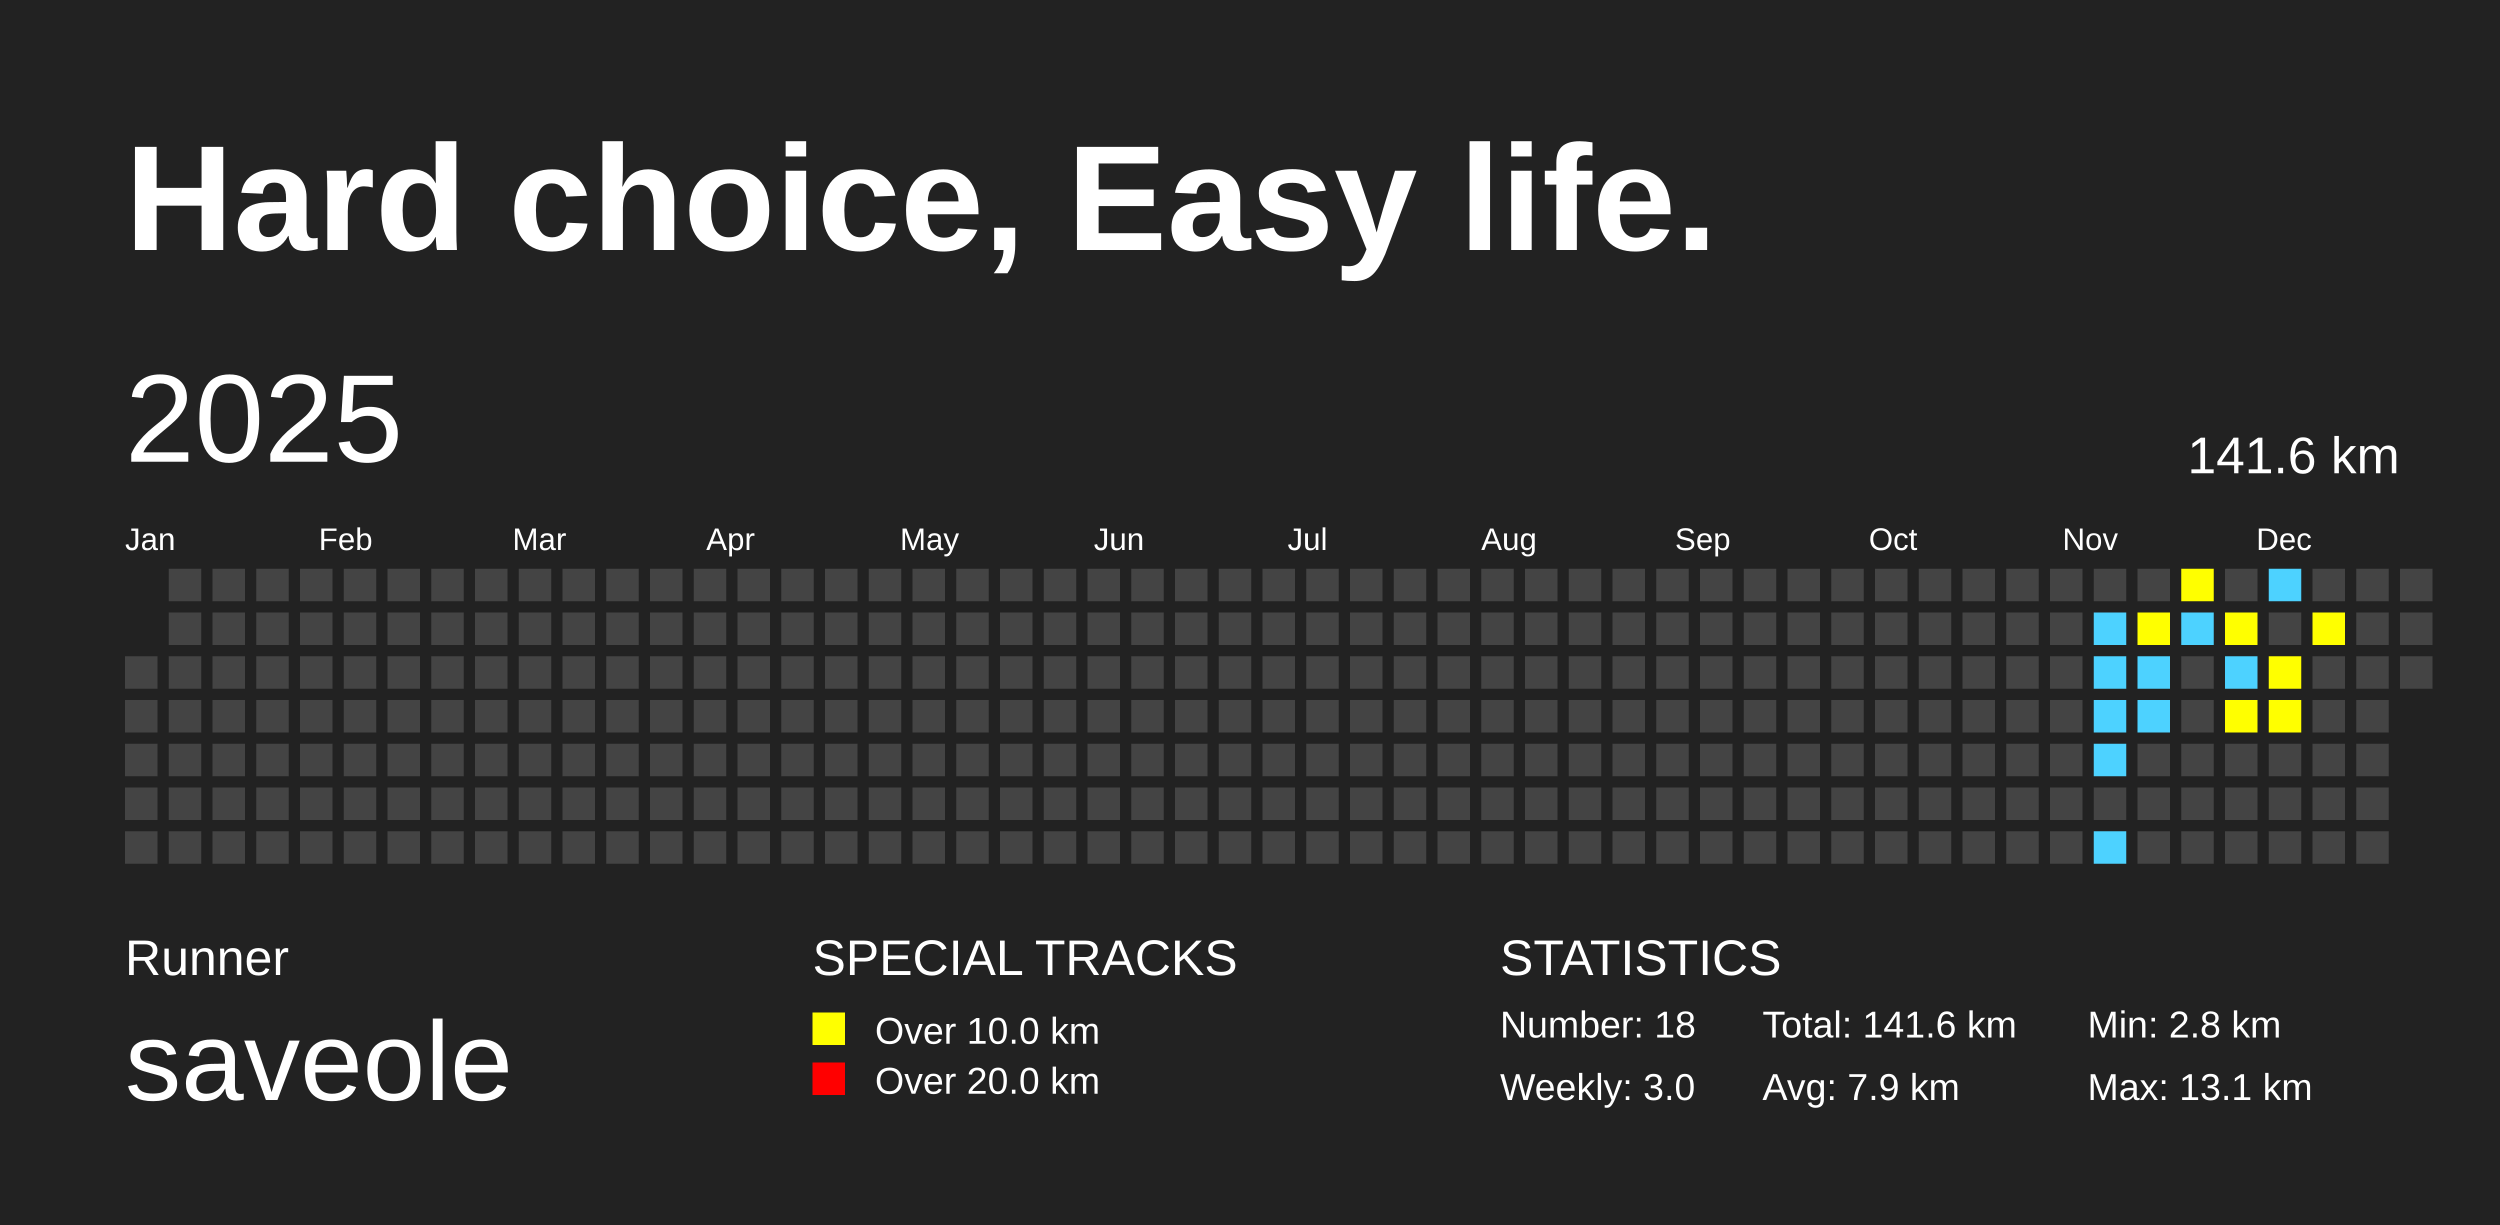
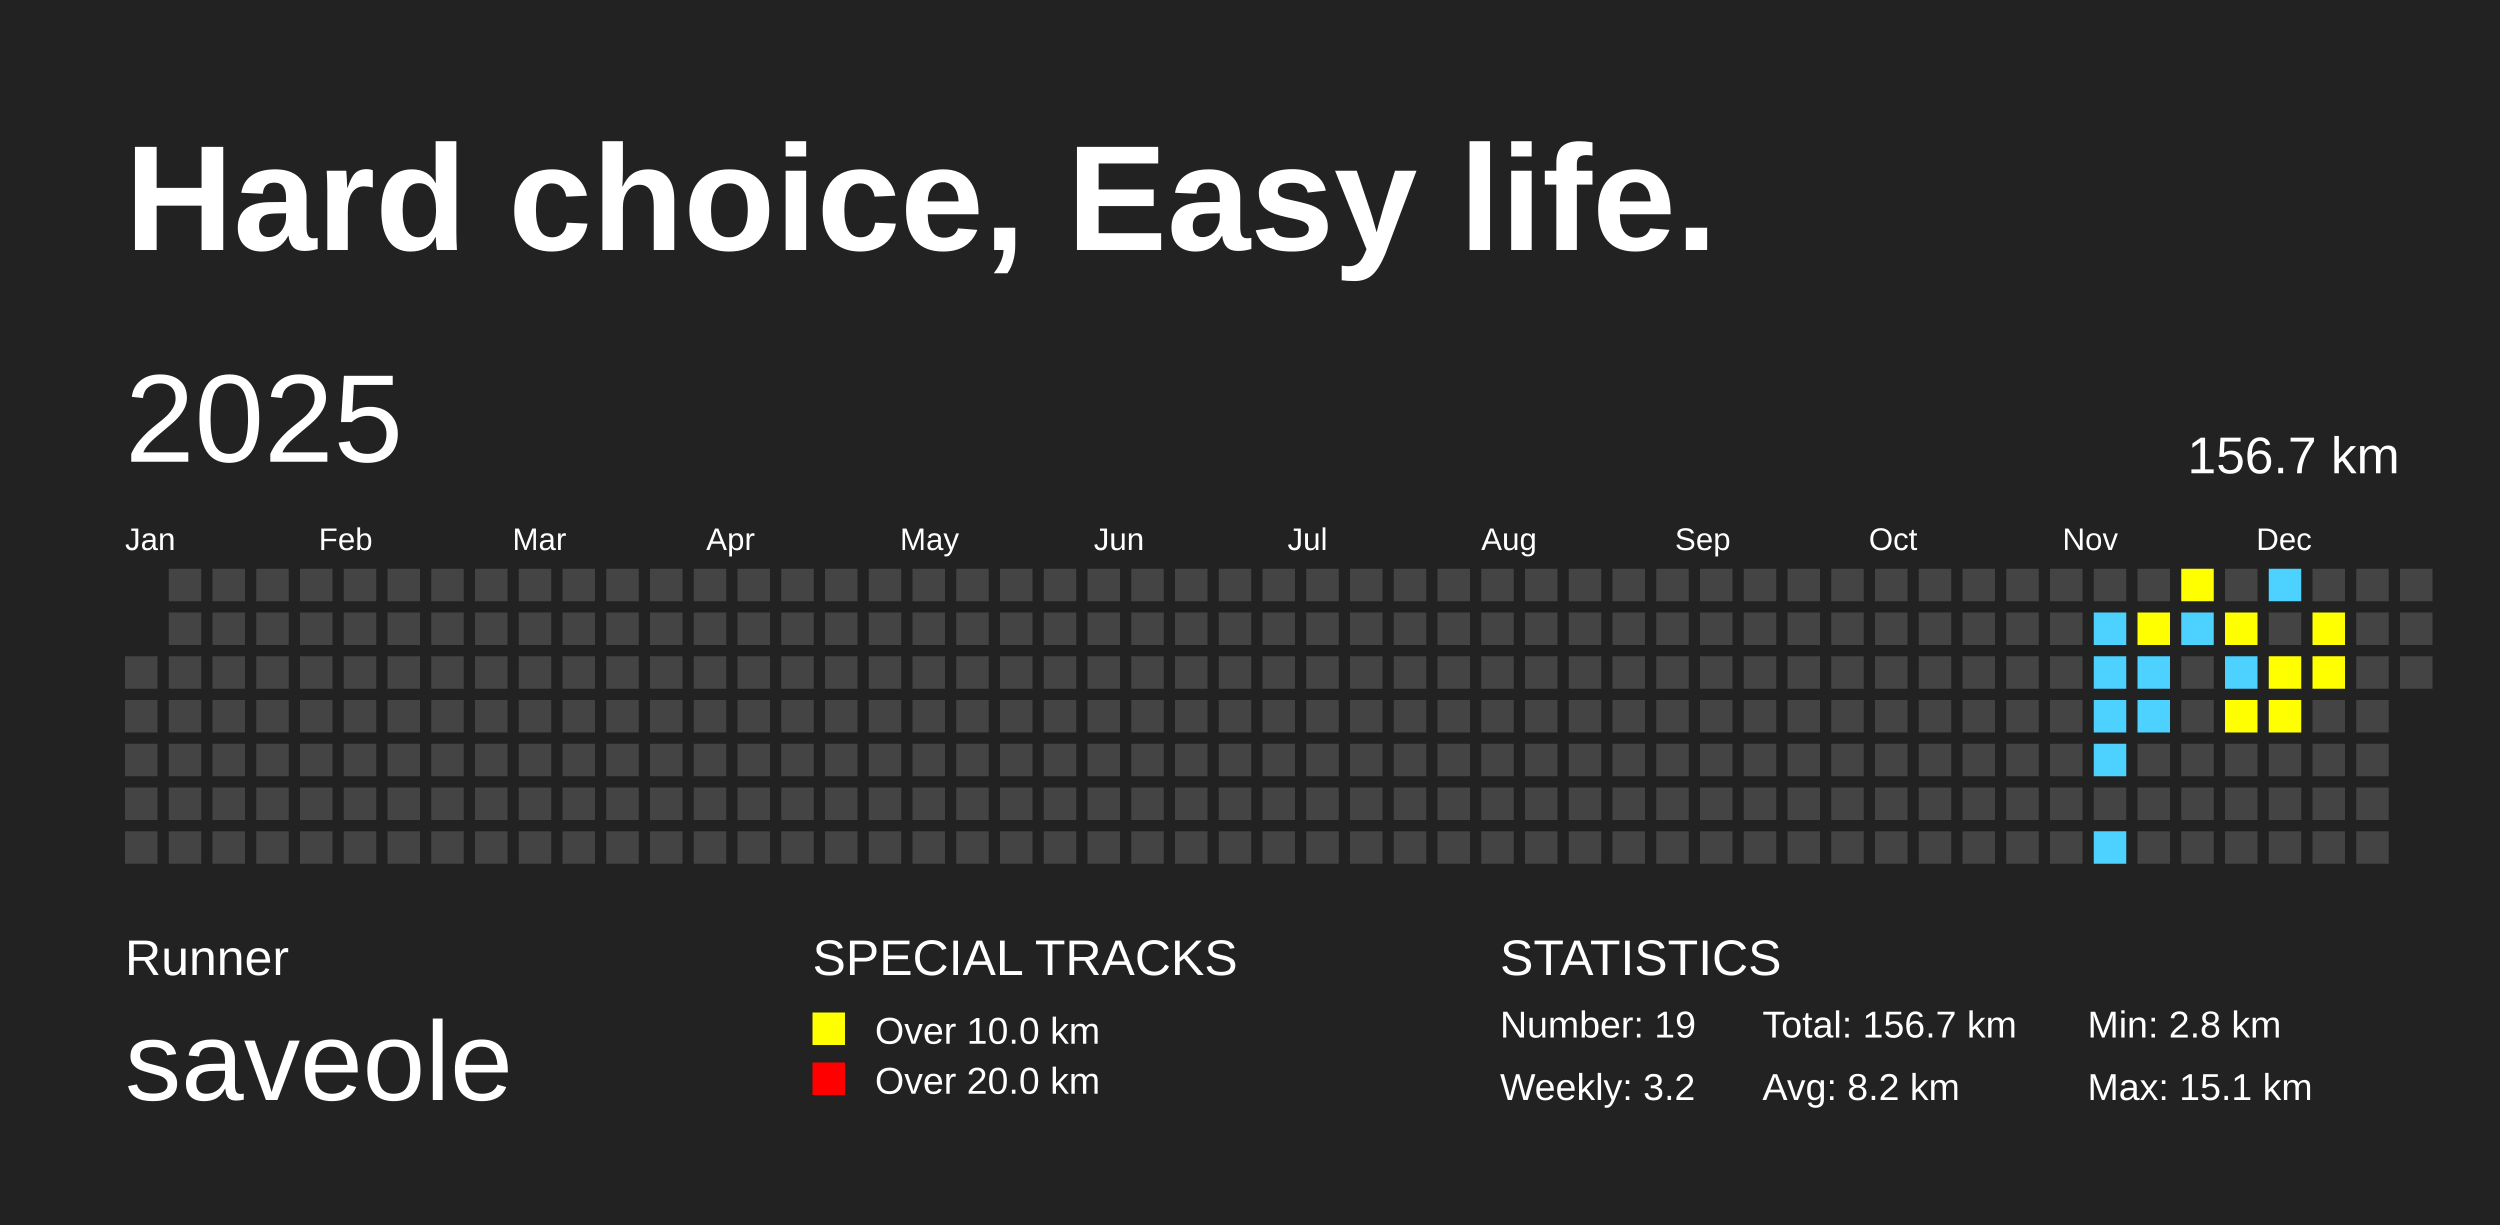
<svg xmlns="http://www.w3.org/2000/svg" baseProfile="full" height="98mm" version="1.1" viewBox="0,0,200,98" width="200mm">
  <defs />
  <rect fill="#222222" height="98" width="200" x="0" y="0" />
  <text fill="#FFFFFF" style="font-size:12px; font-family:Arial; font-weight:bold;" x="10" y="20">Hard choice, Easy life.</text>
  <text fill="#FFFFFF" style="font-size:4px; font-family:Arial" x="10" y="78">Runner</text>
  <text fill="#FFFFFF" style="font-size:9px; font-family:Arial" x="10" y="88">saveole</text>
  <text fill="#FFFFFF" style="font-size:4px; font-family:Arial" x="65" y="78">SPECIAL TRACKS</text>
  <rect fill="yellow" height="2.6" width="2.6" x="65" y="81" />
  <text fill="#FFFFFF" style="font-size:3px; font-family:Arial" x="70" y="83.5">Over 10.0 km</text>
  <rect fill="red" height="2.6" width="2.6" x="65" y="85" />
  <text fill="#FFFFFF" style="font-size:3px; font-family:Arial" x="70" y="87.5">Over 20.0 km</text>
  <text fill="#FFFFFF" style="font-size:4px; font-family:Arial" x="120" y="78">STATISTICS</text>
-   <text fill="#FFFFFF" style="font-size:3px; font-family:Arial" x="120" y="83">Number: 18</text>
-   <text fill="#FFFFFF" style="font-size:3px; font-family:Arial" x="120" y="88">Weekly: 3.0</text>
-   <text fill="#FFFFFF" style="font-size:3px; font-family:Arial" x="141" y="83">Total: 141.6 km</text>
-   <text fill="#FFFFFF" style="font-size:3px; font-family:Arial" x="141" y="88">Avg: 7.9 km</text>
+   <text fill="#FFFFFF" style="font-size:3px; font-family:Arial" x="120" y="83">Number: 19</text>
+   <text fill="#FFFFFF" style="font-size:3px; font-family:Arial" x="120" y="88">Weekly: 3.2</text>
+   <text fill="#FFFFFF" style="font-size:3px; font-family:Arial" x="141" y="83">Total: 156.7 km</text>
+   <text fill="#FFFFFF" style="font-size:3px; font-family:Arial" x="141" y="88">Avg: 8.2 km</text>
  <text fill="#FFFFFF" style="font-size:3px; font-family:Arial" x="167" y="83">Min: 2.8 km</text>
-   <text fill="#FFFFFF" style="font-size:3px; font-family:Arial" x="167" y="88">Max: 13.1 km</text>
+   <text fill="#FFFFFF" style="font-size:3px; font-family:Arial" x="167" y="88">Max: 15.1 km</text>
  <text dominant-baseline="hanging" fill="#FFFFFF" style="font-size:10.0px; font-family:Arial;" x="10" y="30">2025</text>
-   <text dominant-baseline="hanging" fill="#FFFFFF" style="font-size:4.125px; font-family:Arial;" x="175" y="35">141.6 km</text>
+   <text dominant-baseline="hanging" fill="#FFFFFF" style="font-size:4.125px; font-family:Arial;" x="175" y="35">156.7 km</text>
  <text fill="#FFFFFF" style="font-size:2.5px; font-family:Arial" x="10.0" y="44">Jan</text>
  <text fill="#FFFFFF" style="font-size:2.5px; font-family:Arial" x="25.5" y="44">Feb</text>
  <text fill="#FFFFFF" style="font-size:2.5px; font-family:Arial" x="41.0" y="44">Mar</text>
  <text fill="#FFFFFF" style="font-size:2.5px; font-family:Arial" x="56.5" y="44">Apr</text>
  <text fill="#FFFFFF" style="font-size:2.5px; font-family:Arial" x="72.0" y="44">May</text>
  <text fill="#FFFFFF" style="font-size:2.5px; font-family:Arial" x="87.5" y="44">Jun</text>
  <text fill="#FFFFFF" style="font-size:2.5px; font-family:Arial" x="103.0" y="44">Jul</text>
  <text fill="#FFFFFF" style="font-size:2.5px; font-family:Arial" x="118.5" y="44">Aug</text>
  <text fill="#FFFFFF" style="font-size:2.5px; font-family:Arial" x="134.0" y="44">Sep</text>
  <text fill="#FFFFFF" style="font-size:2.5px; font-family:Arial" x="149.5" y="44">Oct</text>
  <text fill="#FFFFFF" style="font-size:2.5px; font-family:Arial" x="165.0" y="44">Nov</text>
  <text fill="#FFFFFF" style="font-size:2.5px; font-family:Arial" x="180.5" y="44">Dec</text>
  <rect fill="#444444" height="2.6" width="2.6" x="10.0" y="52.5" />
  <rect fill="#444444" height="2.6" width="2.6" x="10.0" y="56.0" />
  <rect fill="#444444" height="2.6" width="2.6" x="10.0" y="59.5" />
  <rect fill="#444444" height="2.6" width="2.6" x="10.0" y="63.0" />
  <rect fill="#444444" height="2.6" width="2.6" x="10.0" y="66.5" />
  <rect fill="#444444" height="2.6" width="2.6" x="13.5" y="45.5" />
  <rect fill="#444444" height="2.6" width="2.6" x="13.5" y="49.0" />
  <rect fill="#444444" height="2.6" width="2.6" x="13.5" y="52.5" />
  <rect fill="#444444" height="2.6" width="2.6" x="13.5" y="56.0" />
  <rect fill="#444444" height="2.6" width="2.6" x="13.5" y="59.5" />
  <rect fill="#444444" height="2.6" width="2.6" x="13.5" y="63.0" />
  <rect fill="#444444" height="2.6" width="2.6" x="13.5" y="66.5" />
  <rect fill="#444444" height="2.6" width="2.6" x="17.0" y="45.5" />
  <rect fill="#444444" height="2.6" width="2.6" x="17.0" y="49.0" />
  <rect fill="#444444" height="2.6" width="2.6" x="17.0" y="52.5" />
  <rect fill="#444444" height="2.6" width="2.6" x="17.0" y="56.0" />
  <rect fill="#444444" height="2.6" width="2.6" x="17.0" y="59.5" />
  <rect fill="#444444" height="2.6" width="2.6" x="17.0" y="63.0" />
  <rect fill="#444444" height="2.6" width="2.6" x="17.0" y="66.5" />
  <rect fill="#444444" height="2.6" width="2.6" x="20.5" y="45.5" />
  <rect fill="#444444" height="2.6" width="2.6" x="20.5" y="49.0" />
  <rect fill="#444444" height="2.6" width="2.6" x="20.5" y="52.5" />
  <rect fill="#444444" height="2.6" width="2.6" x="20.5" y="56.0" />
  <rect fill="#444444" height="2.6" width="2.6" x="20.5" y="59.5" />
  <rect fill="#444444" height="2.6" width="2.6" x="20.5" y="63.0" />
  <rect fill="#444444" height="2.6" width="2.6" x="20.5" y="66.5" />
  <rect fill="#444444" height="2.6" width="2.6" x="24.0" y="45.5" />
  <rect fill="#444444" height="2.6" width="2.6" x="24.0" y="49.0" />
  <rect fill="#444444" height="2.6" width="2.6" x="24.0" y="52.5" />
  <rect fill="#444444" height="2.6" width="2.6" x="24.0" y="56.0" />
  <rect fill="#444444" height="2.6" width="2.6" x="24.0" y="59.5" />
  <rect fill="#444444" height="2.6" width="2.6" x="24.0" y="63.0" />
  <rect fill="#444444" height="2.6" width="2.6" x="24.0" y="66.5" />
  <rect fill="#444444" height="2.6" width="2.6" x="27.5" y="45.5" />
  <rect fill="#444444" height="2.6" width="2.6" x="27.5" y="49.0" />
  <rect fill="#444444" height="2.6" width="2.6" x="27.5" y="52.5" />
  <rect fill="#444444" height="2.6" width="2.6" x="27.5" y="56.0" />
  <rect fill="#444444" height="2.6" width="2.6" x="27.5" y="59.5" />
  <rect fill="#444444" height="2.6" width="2.6" x="27.5" y="63.0" />
  <rect fill="#444444" height="2.6" width="2.6" x="27.5" y="66.5" />
  <rect fill="#444444" height="2.6" width="2.6" x="31.0" y="45.5" />
  <rect fill="#444444" height="2.6" width="2.6" x="31.0" y="49.0" />
  <rect fill="#444444" height="2.6" width="2.6" x="31.0" y="52.5" />
  <rect fill="#444444" height="2.6" width="2.6" x="31.0" y="56.0" />
  <rect fill="#444444" height="2.6" width="2.6" x="31.0" y="59.5" />
  <rect fill="#444444" height="2.6" width="2.6" x="31.0" y="63.0" />
  <rect fill="#444444" height="2.6" width="2.6" x="31.0" y="66.5" />
  <rect fill="#444444" height="2.6" width="2.6" x="34.5" y="45.5" />
  <rect fill="#444444" height="2.6" width="2.6" x="34.5" y="49.0" />
  <rect fill="#444444" height="2.6" width="2.6" x="34.5" y="52.5" />
  <rect fill="#444444" height="2.6" width="2.6" x="34.5" y="56.0" />
  <rect fill="#444444" height="2.6" width="2.6" x="34.5" y="59.5" />
  <rect fill="#444444" height="2.6" width="2.6" x="34.5" y="63.0" />
  <rect fill="#444444" height="2.6" width="2.6" x="34.5" y="66.5" />
  <rect fill="#444444" height="2.6" width="2.6" x="38.0" y="45.5" />
  <rect fill="#444444" height="2.6" width="2.6" x="38.0" y="49.0" />
  <rect fill="#444444" height="2.6" width="2.6" x="38.0" y="52.5" />
  <rect fill="#444444" height="2.6" width="2.6" x="38.0" y="56.0" />
  <rect fill="#444444" height="2.6" width="2.6" x="38.0" y="59.5" />
  <rect fill="#444444" height="2.6" width="2.6" x="38.0" y="63.0" />
  <rect fill="#444444" height="2.6" width="2.6" x="38.0" y="66.5" />
  <rect fill="#444444" height="2.6" width="2.6" x="41.5" y="45.5" />
  <rect fill="#444444" height="2.6" width="2.6" x="41.5" y="49.0" />
  <rect fill="#444444" height="2.6" width="2.6" x="41.5" y="52.5" />
  <rect fill="#444444" height="2.6" width="2.6" x="41.5" y="56.0" />
  <rect fill="#444444" height="2.6" width="2.6" x="41.5" y="59.5" />
  <rect fill="#444444" height="2.6" width="2.6" x="41.5" y="63.0" />
  <rect fill="#444444" height="2.6" width="2.6" x="41.5" y="66.5" />
  <rect fill="#444444" height="2.6" width="2.6" x="45.0" y="45.5" />
  <rect fill="#444444" height="2.6" width="2.6" x="45.0" y="49.0" />
  <rect fill="#444444" height="2.6" width="2.6" x="45.0" y="52.5" />
  <rect fill="#444444" height="2.6" width="2.6" x="45.0" y="56.0" />
  <rect fill="#444444" height="2.6" width="2.6" x="45.0" y="59.5" />
  <rect fill="#444444" height="2.6" width="2.6" x="45.0" y="63.0" />
  <rect fill="#444444" height="2.6" width="2.6" x="45.0" y="66.5" />
  <rect fill="#444444" height="2.6" width="2.6" x="48.5" y="45.5" />
  <rect fill="#444444" height="2.6" width="2.6" x="48.5" y="49.0" />
  <rect fill="#444444" height="2.6" width="2.6" x="48.5" y="52.5" />
  <rect fill="#444444" height="2.6" width="2.6" x="48.5" y="56.0" />
  <rect fill="#444444" height="2.6" width="2.6" x="48.5" y="59.5" />
  <rect fill="#444444" height="2.6" width="2.6" x="48.5" y="63.0" />
  <rect fill="#444444" height="2.6" width="2.6" x="48.5" y="66.5" />
  <rect fill="#444444" height="2.6" width="2.6" x="52.0" y="45.5" />
  <rect fill="#444444" height="2.6" width="2.6" x="52.0" y="49.0" />
  <rect fill="#444444" height="2.6" width="2.6" x="52.0" y="52.5" />
  <rect fill="#444444" height="2.6" width="2.6" x="52.0" y="56.0" />
  <rect fill="#444444" height="2.6" width="2.6" x="52.0" y="59.5" />
  <rect fill="#444444" height="2.6" width="2.6" x="52.0" y="63.0" />
  <rect fill="#444444" height="2.6" width="2.6" x="52.0" y="66.5" />
  <rect fill="#444444" height="2.6" width="2.6" x="55.5" y="45.5" />
  <rect fill="#444444" height="2.6" width="2.6" x="55.5" y="49.0" />
  <rect fill="#444444" height="2.6" width="2.6" x="55.5" y="52.5" />
  <rect fill="#444444" height="2.6" width="2.6" x="55.5" y="56.0" />
  <rect fill="#444444" height="2.6" width="2.6" x="55.5" y="59.5" />
  <rect fill="#444444" height="2.6" width="2.6" x="55.5" y="63.0" />
  <rect fill="#444444" height="2.6" width="2.6" x="55.5" y="66.5" />
  <rect fill="#444444" height="2.6" width="2.6" x="59.0" y="45.5" />
  <rect fill="#444444" height="2.6" width="2.6" x="59.0" y="49.0" />
  <rect fill="#444444" height="2.6" width="2.6" x="59.0" y="52.5" />
  <rect fill="#444444" height="2.6" width="2.6" x="59.0" y="56.0" />
  <rect fill="#444444" height="2.6" width="2.6" x="59.0" y="59.5" />
  <rect fill="#444444" height="2.6" width="2.6" x="59.0" y="63.0" />
  <rect fill="#444444" height="2.6" width="2.6" x="59.0" y="66.5" />
  <rect fill="#444444" height="2.6" width="2.6" x="62.5" y="45.5" />
  <rect fill="#444444" height="2.6" width="2.6" x="62.5" y="49.0" />
  <rect fill="#444444" height="2.6" width="2.6" x="62.5" y="52.5" />
  <rect fill="#444444" height="2.6" width="2.6" x="62.5" y="56.0" />
  <rect fill="#444444" height="2.6" width="2.6" x="62.5" y="59.5" />
  <rect fill="#444444" height="2.6" width="2.6" x="62.5" y="63.0" />
  <rect fill="#444444" height="2.6" width="2.6" x="62.5" y="66.5" />
  <rect fill="#444444" height="2.6" width="2.6" x="66.0" y="45.5" />
  <rect fill="#444444" height="2.6" width="2.6" x="66.0" y="49.0" />
  <rect fill="#444444" height="2.6" width="2.6" x="66.0" y="52.5" />
  <rect fill="#444444" height="2.6" width="2.6" x="66.0" y="56.0" />
  <rect fill="#444444" height="2.6" width="2.6" x="66.0" y="59.5" />
  <rect fill="#444444" height="2.6" width="2.6" x="66.0" y="63.0" />
  <rect fill="#444444" height="2.6" width="2.6" x="66.0" y="66.5" />
  <rect fill="#444444" height="2.6" width="2.6" x="69.5" y="45.5" />
  <rect fill="#444444" height="2.6" width="2.6" x="69.5" y="49.0" />
  <rect fill="#444444" height="2.6" width="2.6" x="69.5" y="52.5" />
  <rect fill="#444444" height="2.6" width="2.6" x="69.5" y="56.0" />
  <rect fill="#444444" height="2.6" width="2.6" x="69.5" y="59.5" />
  <rect fill="#444444" height="2.6" width="2.6" x="69.5" y="63.0" />
  <rect fill="#444444" height="2.6" width="2.6" x="69.5" y="66.5" />
  <rect fill="#444444" height="2.6" width="2.6" x="73.0" y="45.5" />
  <rect fill="#444444" height="2.6" width="2.6" x="73.0" y="49.0" />
  <rect fill="#444444" height="2.6" width="2.6" x="73.0" y="52.5" />
  <rect fill="#444444" height="2.6" width="2.6" x="73.0" y="56.0" />
  <rect fill="#444444" height="2.6" width="2.6" x="73.0" y="59.5" />
  <rect fill="#444444" height="2.6" width="2.6" x="73.0" y="63.0" />
  <rect fill="#444444" height="2.6" width="2.6" x="73.0" y="66.5" />
  <rect fill="#444444" height="2.6" width="2.6" x="76.5" y="45.5" />
  <rect fill="#444444" height="2.6" width="2.6" x="76.5" y="49.0" />
  <rect fill="#444444" height="2.6" width="2.6" x="76.5" y="52.5" />
  <rect fill="#444444" height="2.6" width="2.6" x="76.5" y="56.0" />
  <rect fill="#444444" height="2.6" width="2.6" x="76.5" y="59.5" />
  <rect fill="#444444" height="2.6" width="2.6" x="76.5" y="63.0" />
  <rect fill="#444444" height="2.6" width="2.6" x="76.5" y="66.5" />
  <rect fill="#444444" height="2.6" width="2.6" x="80.0" y="45.5" />
  <rect fill="#444444" height="2.6" width="2.6" x="80.0" y="49.0" />
  <rect fill="#444444" height="2.6" width="2.6" x="80.0" y="52.5" />
  <rect fill="#444444" height="2.6" width="2.6" x="80.0" y="56.0" />
  <rect fill="#444444" height="2.6" width="2.6" x="80.0" y="59.5" />
  <rect fill="#444444" height="2.6" width="2.6" x="80.0" y="63.0" />
  <rect fill="#444444" height="2.6" width="2.6" x="80.0" y="66.5" />
  <rect fill="#444444" height="2.6" width="2.6" x="83.5" y="45.5" />
  <rect fill="#444444" height="2.6" width="2.6" x="83.5" y="49.0" />
  <rect fill="#444444" height="2.6" width="2.6" x="83.5" y="52.5" />
  <rect fill="#444444" height="2.6" width="2.6" x="83.5" y="56.0" />
  <rect fill="#444444" height="2.6" width="2.6" x="83.5" y="59.5" />
  <rect fill="#444444" height="2.6" width="2.6" x="83.5" y="63.0" />
  <rect fill="#444444" height="2.6" width="2.6" x="83.5" y="66.5" />
  <rect fill="#444444" height="2.6" width="2.6" x="87.0" y="45.5" />
  <rect fill="#444444" height="2.6" width="2.6" x="87.0" y="49.0" />
  <rect fill="#444444" height="2.6" width="2.6" x="87.0" y="52.5" />
  <rect fill="#444444" height="2.6" width="2.6" x="87.0" y="56.0" />
  <rect fill="#444444" height="2.6" width="2.6" x="87.0" y="59.5" />
  <rect fill="#444444" height="2.6" width="2.6" x="87.0" y="63.0" />
  <rect fill="#444444" height="2.6" width="2.6" x="87.0" y="66.5" />
  <rect fill="#444444" height="2.6" width="2.6" x="90.5" y="45.5" />
  <rect fill="#444444" height="2.6" width="2.6" x="90.5" y="49.0" />
  <rect fill="#444444" height="2.6" width="2.6" x="90.5" y="52.5" />
  <rect fill="#444444" height="2.6" width="2.6" x="90.5" y="56.0" />
  <rect fill="#444444" height="2.6" width="2.6" x="90.5" y="59.5" />
  <rect fill="#444444" height="2.6" width="2.6" x="90.5" y="63.0" />
  <rect fill="#444444" height="2.6" width="2.6" x="90.5" y="66.5" />
  <rect fill="#444444" height="2.6" width="2.6" x="94.0" y="45.5" />
  <rect fill="#444444" height="2.6" width="2.6" x="94.0" y="49.0" />
  <rect fill="#444444" height="2.6" width="2.6" x="94.0" y="52.5" />
  <rect fill="#444444" height="2.6" width="2.6" x="94.0" y="56.0" />
  <rect fill="#444444" height="2.6" width="2.6" x="94.0" y="59.5" />
  <rect fill="#444444" height="2.6" width="2.6" x="94.0" y="63.0" />
  <rect fill="#444444" height="2.6" width="2.6" x="94.0" y="66.5" />
  <rect fill="#444444" height="2.6" width="2.6" x="97.5" y="45.5" />
  <rect fill="#444444" height="2.6" width="2.6" x="97.5" y="49.0" />
  <rect fill="#444444" height="2.6" width="2.6" x="97.5" y="52.5" />
  <rect fill="#444444" height="2.6" width="2.6" x="97.5" y="56.0" />
  <rect fill="#444444" height="2.6" width="2.6" x="97.5" y="59.5" />
  <rect fill="#444444" height="2.6" width="2.6" x="97.5" y="63.0" />
  <rect fill="#444444" height="2.6" width="2.6" x="97.5" y="66.5" />
  <rect fill="#444444" height="2.6" width="2.6" x="101.0" y="45.5" />
  <rect fill="#444444" height="2.6" width="2.6" x="101.0" y="49.0" />
  <rect fill="#444444" height="2.6" width="2.6" x="101.0" y="52.5" />
  <rect fill="#444444" height="2.6" width="2.6" x="101.0" y="56.0" />
  <rect fill="#444444" height="2.6" width="2.6" x="101.0" y="59.5" />
  <rect fill="#444444" height="2.6" width="2.6" x="101.0" y="63.0" />
  <rect fill="#444444" height="2.6" width="2.6" x="101.0" y="66.5" />
  <rect fill="#444444" height="2.6" width="2.6" x="104.5" y="45.5" />
  <rect fill="#444444" height="2.6" width="2.6" x="104.5" y="49.0" />
  <rect fill="#444444" height="2.6" width="2.6" x="104.5" y="52.5" />
  <rect fill="#444444" height="2.6" width="2.6" x="104.5" y="56.0" />
  <rect fill="#444444" height="2.6" width="2.6" x="104.5" y="59.5" />
  <rect fill="#444444" height="2.6" width="2.6" x="104.5" y="63.0" />
  <rect fill="#444444" height="2.6" width="2.6" x="104.5" y="66.5" />
  <rect fill="#444444" height="2.6" width="2.6" x="108.0" y="45.5" />
  <rect fill="#444444" height="2.6" width="2.6" x="108.0" y="49.0" />
  <rect fill="#444444" height="2.6" width="2.6" x="108.0" y="52.5" />
  <rect fill="#444444" height="2.6" width="2.6" x="108.0" y="56.0" />
  <rect fill="#444444" height="2.6" width="2.6" x="108.0" y="59.5" />
  <rect fill="#444444" height="2.6" width="2.6" x="108.0" y="63.0" />
  <rect fill="#444444" height="2.6" width="2.6" x="108.0" y="66.5" />
  <rect fill="#444444" height="2.6" width="2.6" x="111.5" y="45.5" />
  <rect fill="#444444" height="2.6" width="2.6" x="111.5" y="49.0" />
  <rect fill="#444444" height="2.6" width="2.6" x="111.5" y="52.5" />
  <rect fill="#444444" height="2.6" width="2.6" x="111.5" y="56.0" />
  <rect fill="#444444" height="2.6" width="2.6" x="111.5" y="59.5" />
  <rect fill="#444444" height="2.6" width="2.6" x="111.5" y="63.0" />
  <rect fill="#444444" height="2.6" width="2.6" x="111.5" y="66.5" />
  <rect fill="#444444" height="2.6" width="2.6" x="115.0" y="45.5" />
  <rect fill="#444444" height="2.6" width="2.6" x="115.0" y="49.0" />
  <rect fill="#444444" height="2.6" width="2.6" x="115.0" y="52.5" />
  <rect fill="#444444" height="2.6" width="2.6" x="115.0" y="56.0" />
  <rect fill="#444444" height="2.6" width="2.6" x="115.0" y="59.5" />
  <rect fill="#444444" height="2.6" width="2.6" x="115.0" y="63.0" />
  <rect fill="#444444" height="2.6" width="2.6" x="115.0" y="66.5" />
  <rect fill="#444444" height="2.6" width="2.6" x="118.5" y="45.5" />
  <rect fill="#444444" height="2.6" width="2.6" x="118.5" y="49.0" />
  <rect fill="#444444" height="2.6" width="2.6" x="118.5" y="52.5" />
  <rect fill="#444444" height="2.6" width="2.6" x="118.5" y="56.0" />
  <rect fill="#444444" height="2.6" width="2.6" x="118.5" y="59.5" />
  <rect fill="#444444" height="2.6" width="2.6" x="118.5" y="63.0" />
  <rect fill="#444444" height="2.6" width="2.6" x="118.5" y="66.5" />
  <rect fill="#444444" height="2.6" width="2.6" x="122.0" y="45.5" />
  <rect fill="#444444" height="2.6" width="2.6" x="122.0" y="49.0" />
  <rect fill="#444444" height="2.6" width="2.6" x="122.0" y="52.5" />
  <rect fill="#444444" height="2.6" width="2.6" x="122.0" y="56.0" />
  <rect fill="#444444" height="2.6" width="2.6" x="122.0" y="59.5" />
  <rect fill="#444444" height="2.6" width="2.6" x="122.0" y="63.0" />
  <rect fill="#444444" height="2.6" width="2.6" x="122.0" y="66.5" />
  <rect fill="#444444" height="2.6" width="2.6" x="125.5" y="45.5" />
  <rect fill="#444444" height="2.6" width="2.6" x="125.5" y="49.0" />
  <rect fill="#444444" height="2.6" width="2.6" x="125.5" y="52.5" />
  <rect fill="#444444" height="2.6" width="2.6" x="125.5" y="56.0" />
  <rect fill="#444444" height="2.6" width="2.6" x="125.5" y="59.5" />
  <rect fill="#444444" height="2.6" width="2.6" x="125.5" y="63.0" />
  <rect fill="#444444" height="2.6" width="2.6" x="125.5" y="66.5" />
  <rect fill="#444444" height="2.6" width="2.6" x="129.0" y="45.5" />
  <rect fill="#444444" height="2.6" width="2.6" x="129.0" y="49.0" />
  <rect fill="#444444" height="2.6" width="2.6" x="129.0" y="52.5" />
  <rect fill="#444444" height="2.6" width="2.6" x="129.0" y="56.0" />
  <rect fill="#444444" height="2.6" width="2.6" x="129.0" y="59.5" />
  <rect fill="#444444" height="2.6" width="2.6" x="129.0" y="63.0" />
  <rect fill="#444444" height="2.6" width="2.6" x="129.0" y="66.5" />
  <rect fill="#444444" height="2.6" width="2.6" x="132.5" y="45.5" />
  <rect fill="#444444" height="2.6" width="2.6" x="132.5" y="49.0" />
  <rect fill="#444444" height="2.6" width="2.6" x="132.5" y="52.5" />
  <rect fill="#444444" height="2.6" width="2.6" x="132.5" y="56.0" />
  <rect fill="#444444" height="2.6" width="2.6" x="132.5" y="59.5" />
  <rect fill="#444444" height="2.6" width="2.6" x="132.5" y="63.0" />
  <rect fill="#444444" height="2.6" width="2.6" x="132.5" y="66.5" />
  <rect fill="#444444" height="2.6" width="2.6" x="136.0" y="45.5" />
  <rect fill="#444444" height="2.6" width="2.6" x="136.0" y="49.0" />
  <rect fill="#444444" height="2.6" width="2.6" x="136.0" y="52.5" />
  <rect fill="#444444" height="2.6" width="2.6" x="136.0" y="56.0" />
  <rect fill="#444444" height="2.6" width="2.6" x="136.0" y="59.5" />
  <rect fill="#444444" height="2.6" width="2.6" x="136.0" y="63.0" />
  <rect fill="#444444" height="2.6" width="2.6" x="136.0" y="66.5" />
  <rect fill="#444444" height="2.6" width="2.6" x="139.5" y="45.5" />
  <rect fill="#444444" height="2.6" width="2.6" x="139.5" y="49.0" />
  <rect fill="#444444" height="2.6" width="2.6" x="139.5" y="52.5" />
  <rect fill="#444444" height="2.6" width="2.6" x="139.5" y="56.0" />
  <rect fill="#444444" height="2.6" width="2.6" x="139.5" y="59.5" />
  <rect fill="#444444" height="2.6" width="2.6" x="139.5" y="63.0" />
  <rect fill="#444444" height="2.6" width="2.6" x="139.5" y="66.5" />
  <rect fill="#444444" height="2.6" width="2.6" x="143.0" y="45.5" />
  <rect fill="#444444" height="2.6" width="2.6" x="143.0" y="49.0" />
  <rect fill="#444444" height="2.6" width="2.6" x="143.0" y="52.5" />
  <rect fill="#444444" height="2.6" width="2.6" x="143.0" y="56.0" />
  <rect fill="#444444" height="2.6" width="2.6" x="143.0" y="59.5" />
  <rect fill="#444444" height="2.6" width="2.6" x="143.0" y="63.0" />
  <rect fill="#444444" height="2.6" width="2.6" x="143.0" y="66.5" />
  <rect fill="#444444" height="2.6" width="2.6" x="146.5" y="45.5" />
  <rect fill="#444444" height="2.6" width="2.6" x="146.5" y="49.0" />
  <rect fill="#444444" height="2.6" width="2.6" x="146.5" y="52.5" />
  <rect fill="#444444" height="2.6" width="2.6" x="146.5" y="56.0" />
  <rect fill="#444444" height="2.6" width="2.6" x="146.5" y="59.5" />
  <rect fill="#444444" height="2.6" width="2.6" x="146.5" y="63.0" />
  <rect fill="#444444" height="2.6" width="2.6" x="146.5" y="66.5" />
  <rect fill="#444444" height="2.6" width="2.6" x="150.0" y="45.5" />
  <rect fill="#444444" height="2.6" width="2.6" x="150.0" y="49.0" />
  <rect fill="#444444" height="2.6" width="2.6" x="150.0" y="52.5" />
  <rect fill="#444444" height="2.6" width="2.6" x="150.0" y="56.0" />
  <rect fill="#444444" height="2.6" width="2.6" x="150.0" y="59.5" />
  <rect fill="#444444" height="2.6" width="2.6" x="150.0" y="63.0" />
  <rect fill="#444444" height="2.6" width="2.6" x="150.0" y="66.5" />
  <rect fill="#444444" height="2.6" width="2.6" x="153.5" y="45.5" />
  <rect fill="#444444" height="2.6" width="2.6" x="153.5" y="49.0" />
  <rect fill="#444444" height="2.6" width="2.6" x="153.5" y="52.5" />
  <rect fill="#444444" height="2.6" width="2.6" x="153.5" y="56.0" />
  <rect fill="#444444" height="2.6" width="2.6" x="153.5" y="59.5" />
  <rect fill="#444444" height="2.6" width="2.6" x="153.5" y="63.0" />
  <rect fill="#444444" height="2.6" width="2.6" x="153.5" y="66.5" />
  <rect fill="#444444" height="2.6" width="2.6" x="157.0" y="45.5" />
  <rect fill="#444444" height="2.6" width="2.6" x="157.0" y="49.0" />
  <rect fill="#444444" height="2.6" width="2.6" x="157.0" y="52.5" />
  <rect fill="#444444" height="2.6" width="2.6" x="157.0" y="56.0" />
  <rect fill="#444444" height="2.6" width="2.6" x="157.0" y="59.5" />
  <rect fill="#444444" height="2.6" width="2.6" x="157.0" y="63.0" />
  <rect fill="#444444" height="2.6" width="2.6" x="157.0" y="66.5" />
  <rect fill="#444444" height="2.6" width="2.6" x="160.5" y="45.5" />
  <rect fill="#444444" height="2.6" width="2.6" x="160.5" y="49.0" />
  <rect fill="#444444" height="2.6" width="2.6" x="160.5" y="52.5" />
  <rect fill="#444444" height="2.6" width="2.6" x="160.5" y="56.0" />
  <rect fill="#444444" height="2.6" width="2.6" x="160.5" y="59.5" />
  <rect fill="#444444" height="2.6" width="2.6" x="160.5" y="63.0" />
  <rect fill="#444444" height="2.6" width="2.6" x="160.5" y="66.5" />
  <rect fill="#444444" height="2.6" width="2.6" x="164.0" y="45.5" />
  <rect fill="#444444" height="2.6" width="2.6" x="164.0" y="49.0" />
  <rect fill="#444444" height="2.6" width="2.6" x="164.0" y="52.5" />
  <rect fill="#444444" height="2.6" width="2.6" x="164.0" y="56.0" />
  <rect fill="#444444" height="2.6" width="2.6" x="164.0" y="59.5" />
  <rect fill="#444444" height="2.6" width="2.6" x="164.0" y="63.0" />
  <rect fill="#444444" height="2.6" width="2.6" x="164.0" y="66.5" />
  <rect fill="#444444" height="2.6" width="2.6" x="167.5" y="45.5" />
  <rect fill="#4DD2FF" height="2.6" width="2.6" x="167.5" y="49.0" />
  <rect fill="#4DD2FF" height="2.6" width="2.6" x="167.5" y="52.5" />
  <rect fill="#4DD2FF" height="2.6" width="2.6" x="167.5" y="56.0" />
  <rect fill="#4DD2FF" height="2.6" width="2.6" x="167.5" y="59.5" />
  <rect fill="#444444" height="2.6" width="2.6" x="167.5" y="63.0" />
  <rect fill="#4DD2FF" height="2.6" width="2.6" x="167.5" y="66.5" />
  <rect fill="#444444" height="2.6" width="2.6" x="171.0" y="45.5" />
  <rect fill="yellow" height="2.6" width="2.6" x="171.0" y="49.0" />
  <rect fill="#4DD2FF" height="2.6" width="2.6" x="171.0" y="52.5" />
  <rect fill="#4DD2FF" height="2.6" width="2.6" x="171.0" y="56.0" />
  <rect fill="#444444" height="2.6" width="2.6" x="171.0" y="59.5" />
  <rect fill="#444444" height="2.6" width="2.6" x="171.0" y="63.0" />
  <rect fill="#444444" height="2.6" width="2.6" x="171.0" y="66.5" />
  <rect fill="yellow" height="2.6" width="2.6" x="174.5" y="45.5" />
  <rect fill="#4DD2FF" height="2.6" width="2.6" x="174.5" y="49.0" />
  <rect fill="#444444" height="2.6" width="2.6" x="174.5" y="52.5" />
  <rect fill="#444444" height="2.6" width="2.6" x="174.5" y="56.0" />
  <rect fill="#444444" height="2.6" width="2.6" x="174.5" y="59.5" />
  <rect fill="#444444" height="2.6" width="2.6" x="174.5" y="63.0" />
  <rect fill="#444444" height="2.6" width="2.6" x="174.5" y="66.5" />
  <rect fill="#444444" height="2.6" width="2.6" x="178.0" y="45.5" />
  <rect fill="yellow" height="2.6" width="2.6" x="178.0" y="49.0" />
  <rect fill="#4DD2FF" height="2.6" width="2.6" x="178.0" y="52.5" />
  <rect fill="yellow" height="2.6" width="2.6" x="178.0" y="56.0" />
  <rect fill="#444444" height="2.6" width="2.6" x="178.0" y="59.5" />
  <rect fill="#444444" height="2.6" width="2.6" x="178.0" y="63.0" />
  <rect fill="#444444" height="2.6" width="2.6" x="178.0" y="66.5" />
  <rect fill="#4DD2FF" height="2.6" width="2.6" x="181.5" y="45.5" />
  <rect fill="#444444" height="2.6" width="2.6" x="181.5" y="49.0" />
  <rect fill="yellow" height="2.6" width="2.6" x="181.5" y="52.5" />
  <rect fill="yellow" height="2.6" width="2.6" x="181.5" y="56.0" />
  <rect fill="#444444" height="2.6" width="2.6" x="181.5" y="59.5" />
  <rect fill="#444444" height="2.6" width="2.6" x="181.5" y="63.0" />
  <rect fill="#444444" height="2.6" width="2.6" x="181.5" y="66.5" />
  <rect fill="#444444" height="2.6" width="2.6" x="185.0" y="45.5" />
  <rect fill="yellow" height="2.6" width="2.6" x="185.0" y="49.0" />
-   <rect fill="#444444" height="2.6" width="2.6" x="185.0" y="52.5" />
+   <rect fill="yellow" height="2.6" width="2.6" x="185.0" y="52.5" />
  <rect fill="#444444" height="2.6" width="2.6" x="185.0" y="56.0" />
  <rect fill="#444444" height="2.6" width="2.6" x="185.0" y="59.5" />
  <rect fill="#444444" height="2.6" width="2.6" x="185.0" y="63.0" />
  <rect fill="#444444" height="2.6" width="2.6" x="185.0" y="66.5" />
  <rect fill="#444444" height="2.6" width="2.6" x="188.5" y="45.5" />
  <rect fill="#444444" height="2.6" width="2.6" x="188.5" y="49.0" />
  <rect fill="#444444" height="2.6" width="2.6" x="188.5" y="52.5" />
  <rect fill="#444444" height="2.6" width="2.6" x="188.5" y="56.0" />
  <rect fill="#444444" height="2.6" width="2.6" x="188.5" y="59.5" />
  <rect fill="#444444" height="2.6" width="2.6" x="188.5" y="63.0" />
  <rect fill="#444444" height="2.6" width="2.6" x="188.5" y="66.5" />
  <rect fill="#444444" height="2.6" width="2.6" x="192.0" y="45.5" />
  <rect fill="#444444" height="2.6" width="2.6" x="192.0" y="49.0" />
  <rect fill="#444444" height="2.6" width="2.6" x="192.0" y="52.5" />
</svg>
